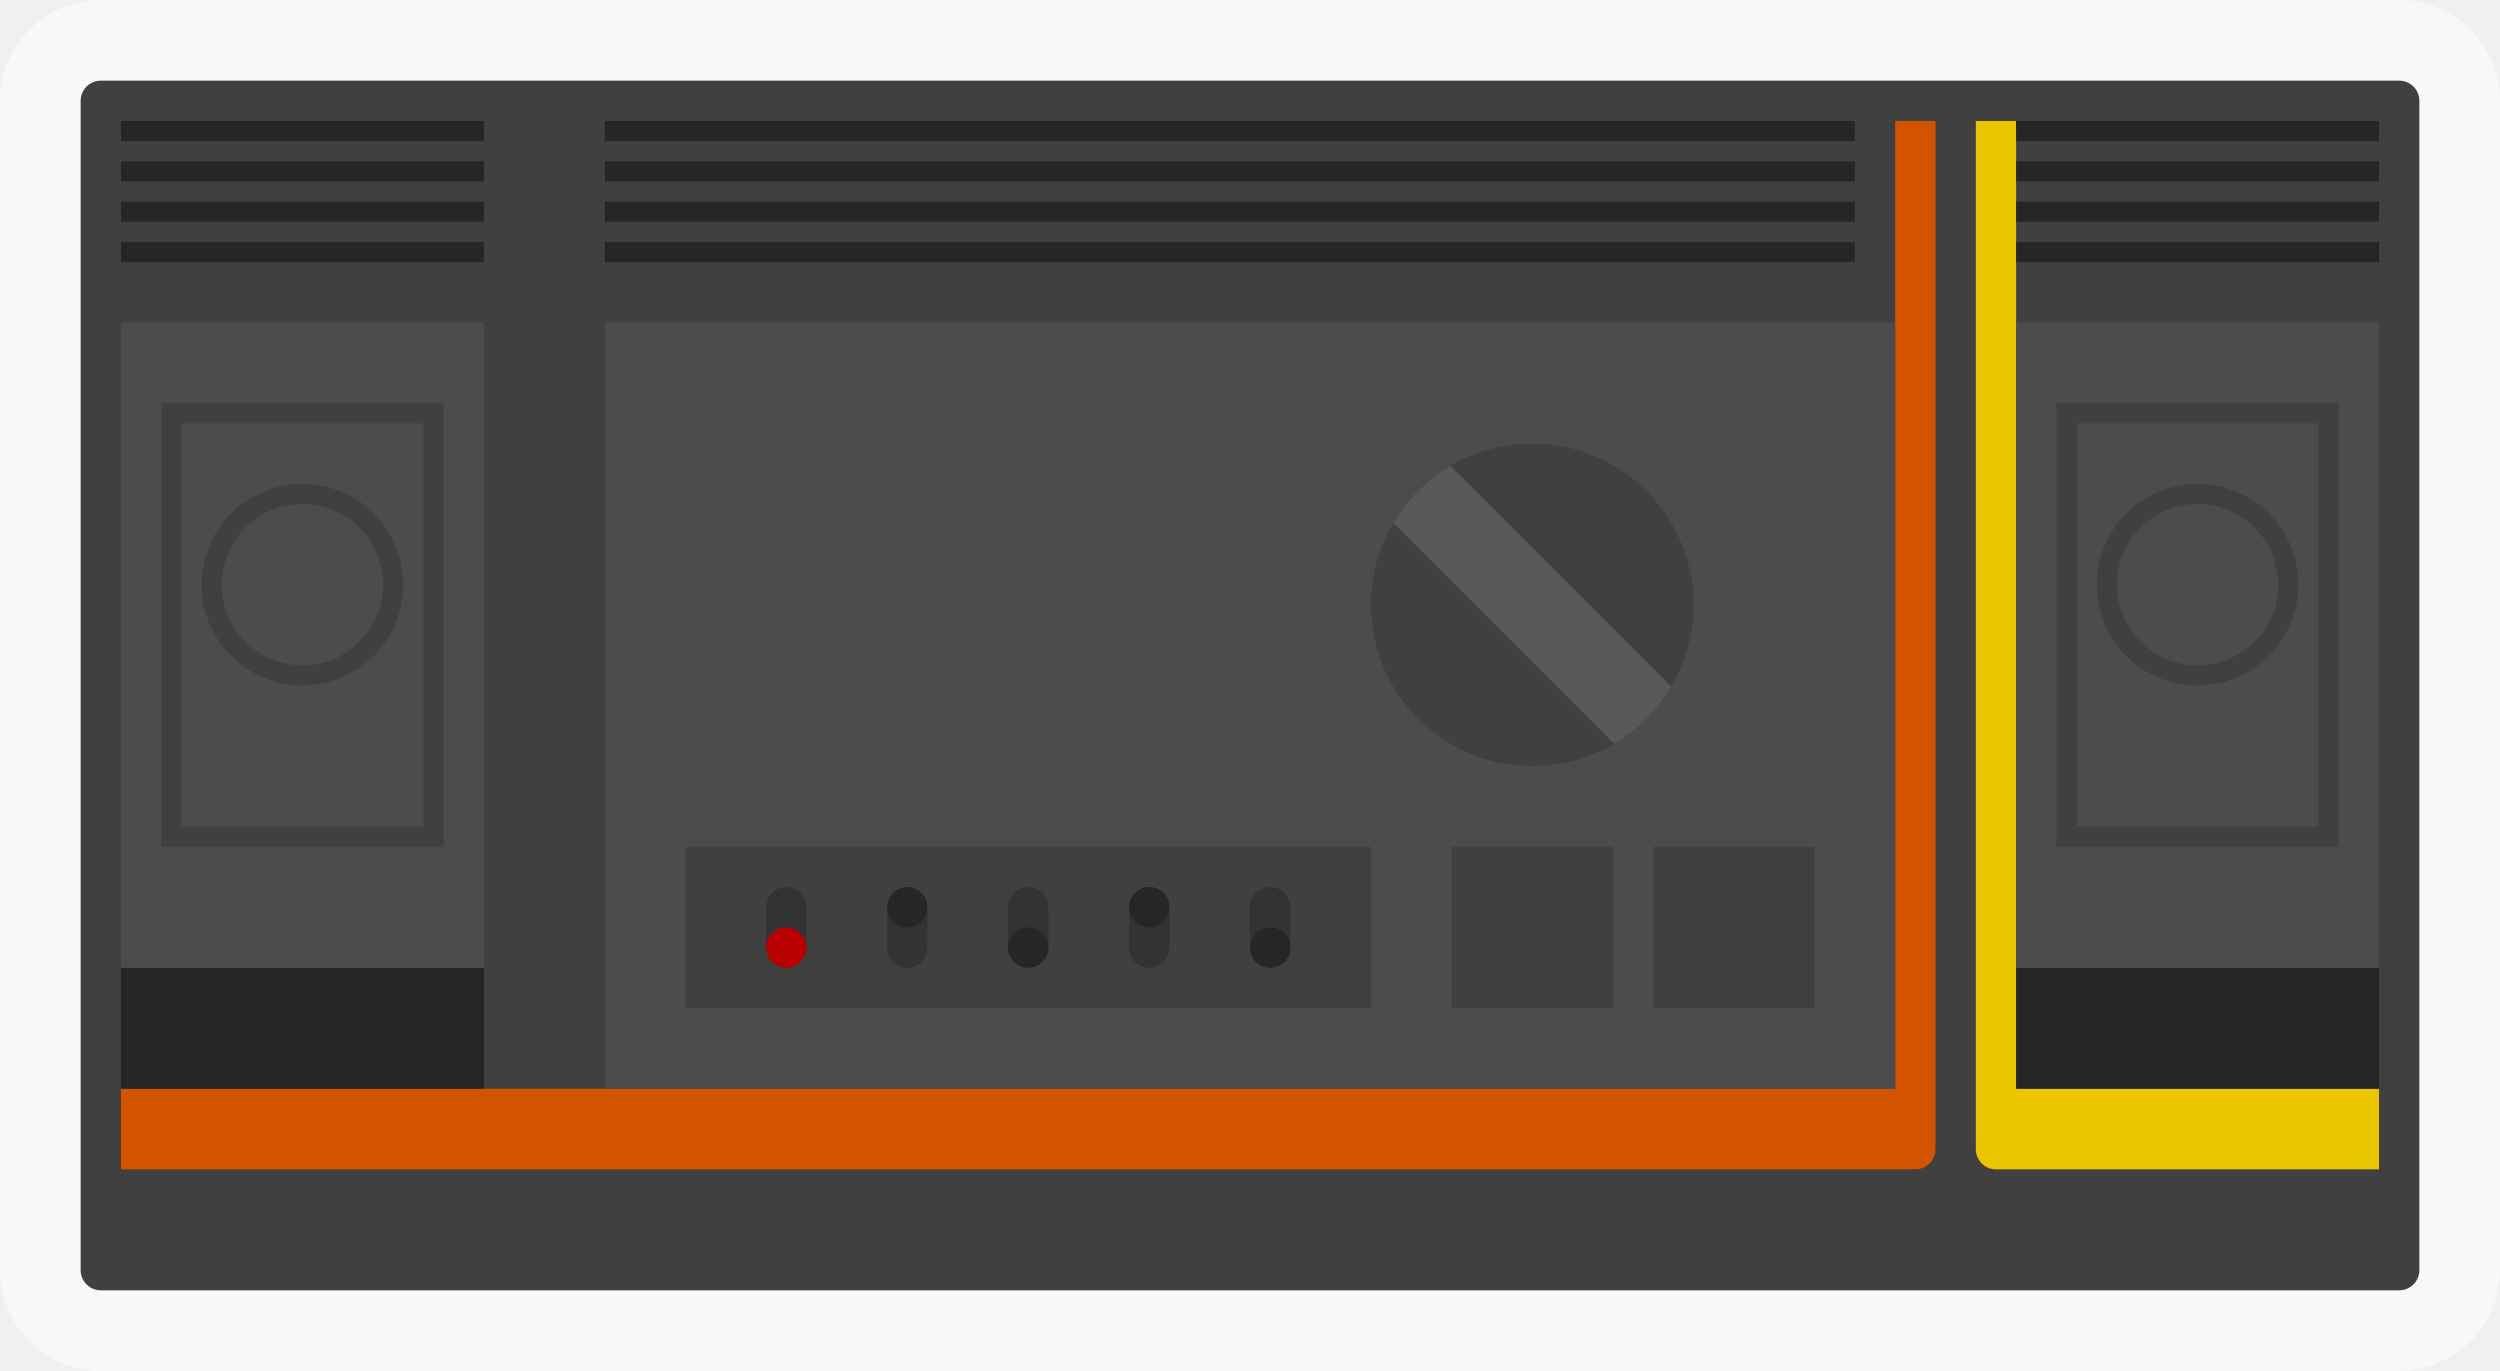
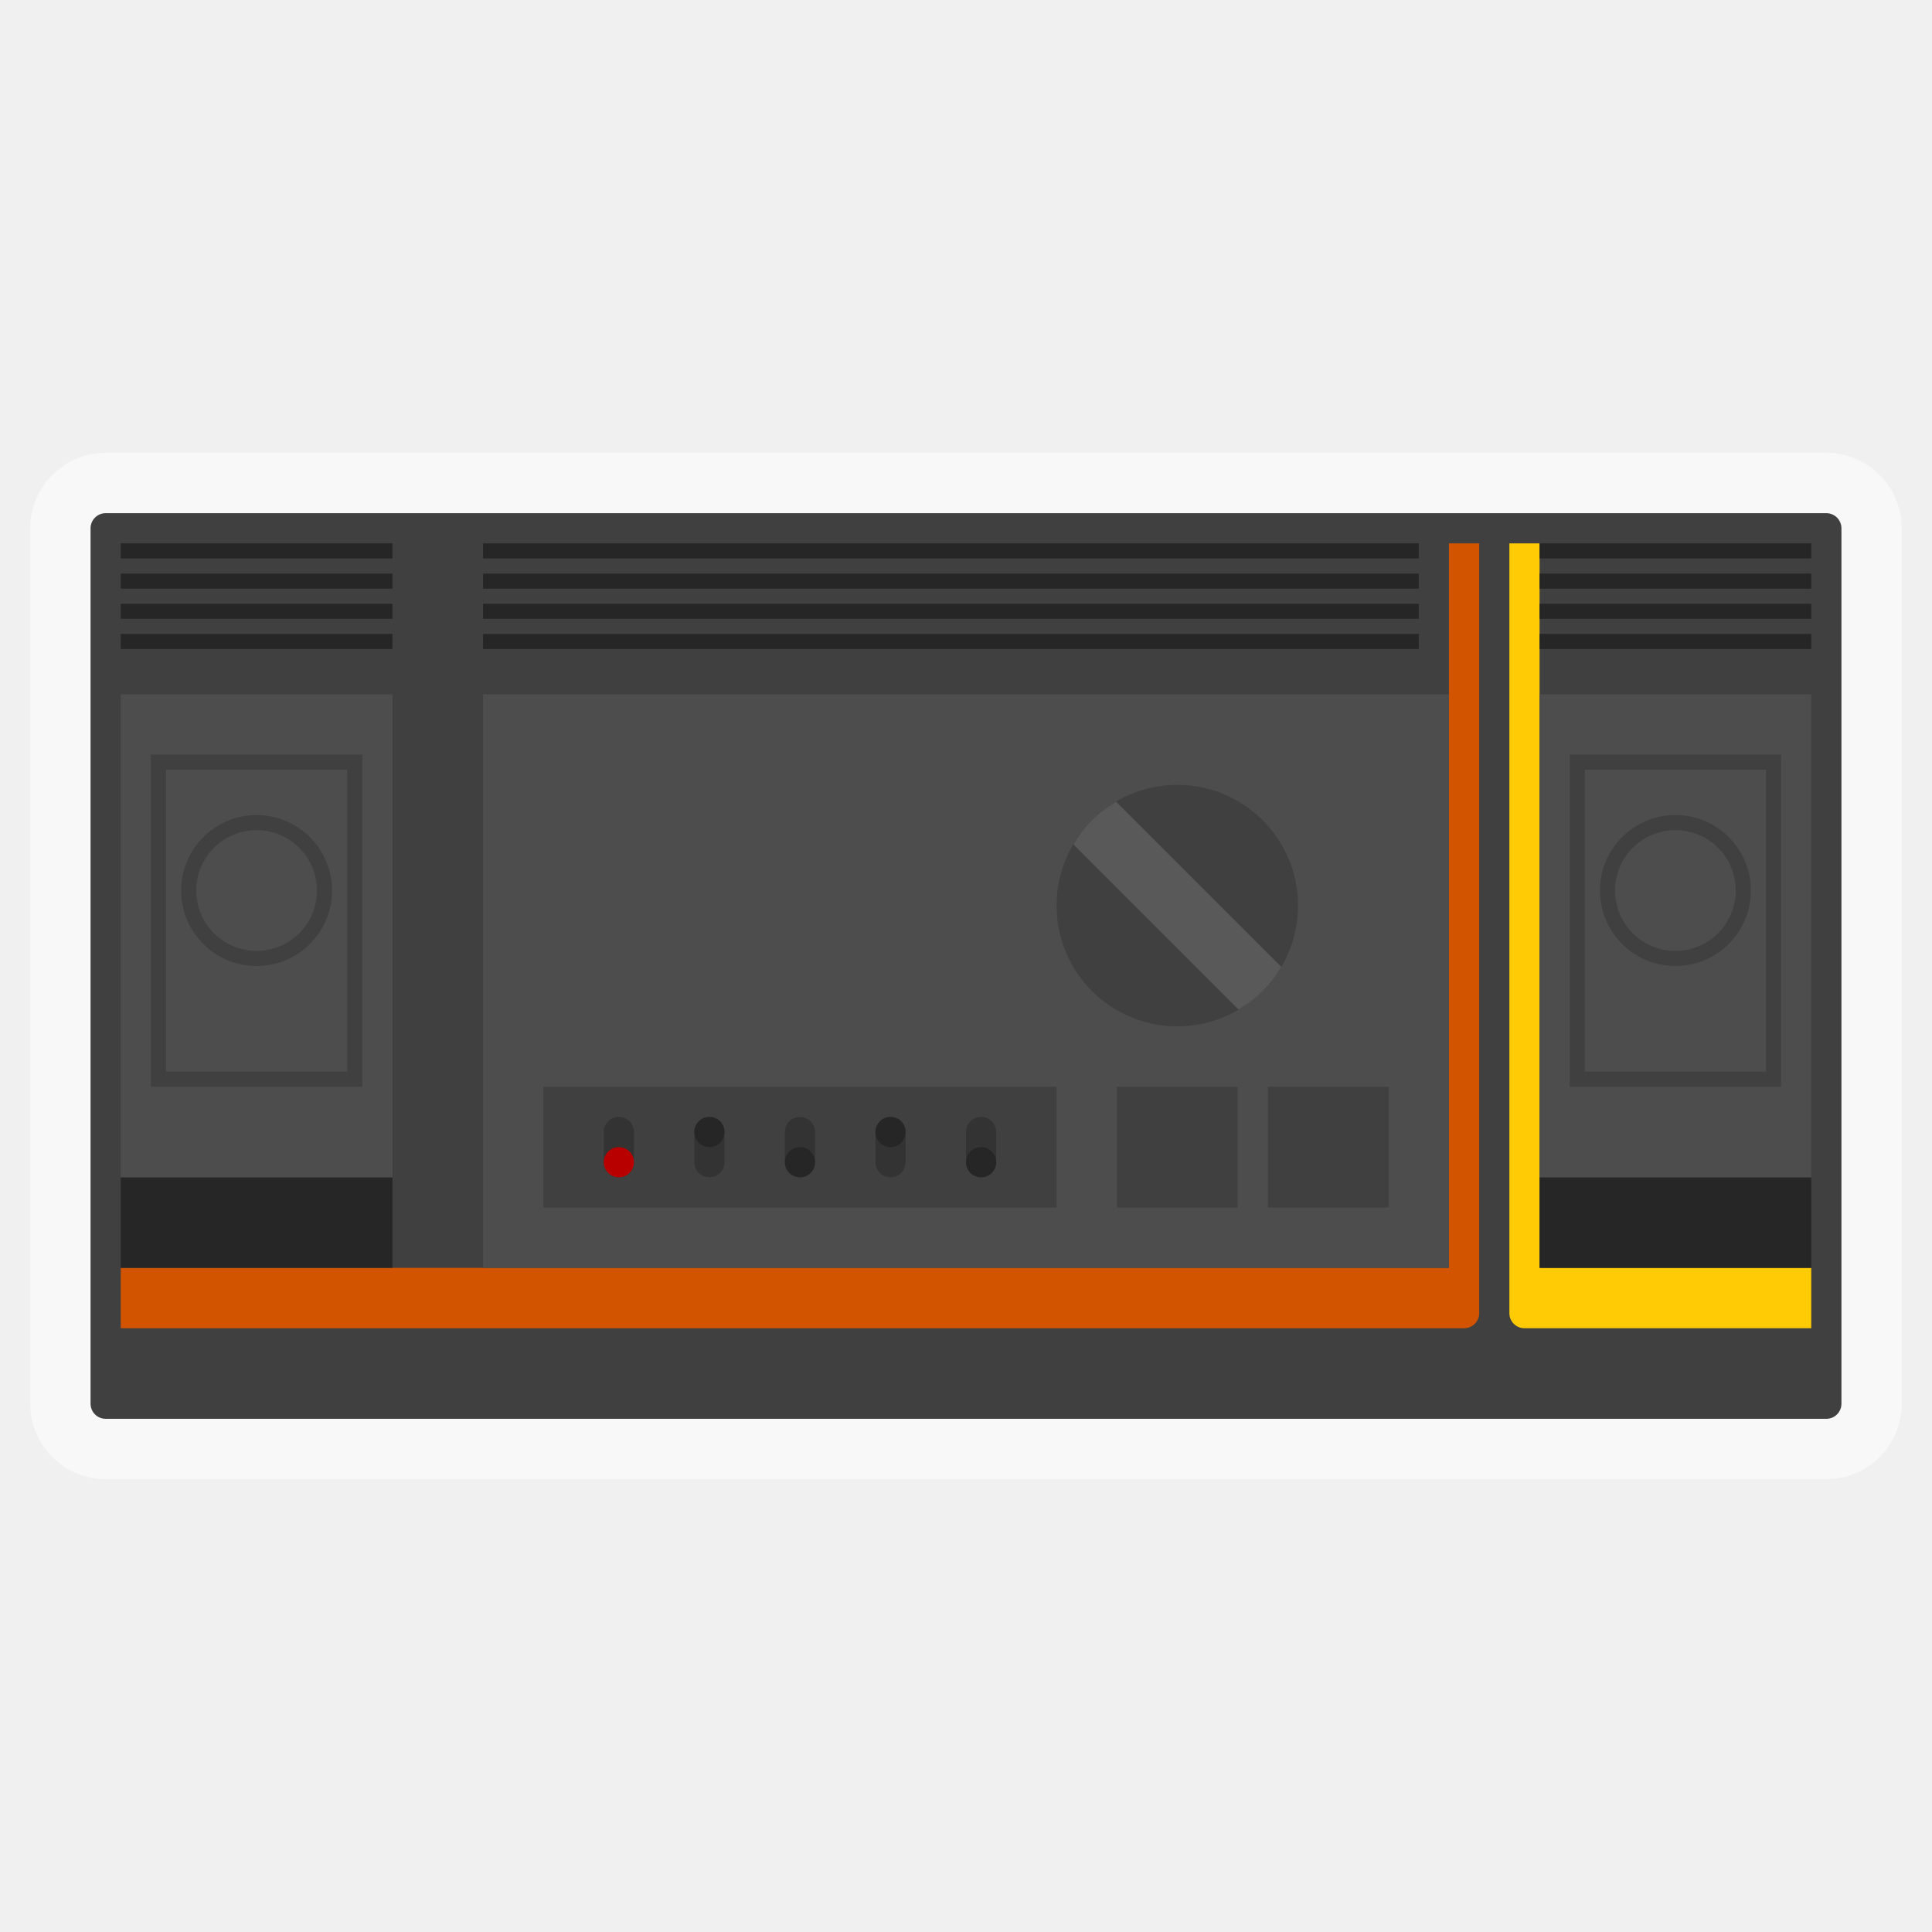
- <svg xmlns="http://www.w3.org/2000/svg" viewBox="0 0 330.667 181.333" height="181.333" width="330.667" xml:space="preserve" id="svg2" version="1.1">
-   <defs id="defs6">
-     <clipPath id="clipPath18" clipPathUnits="userSpaceOnUse">
-       <path id="path16" d="M 0,256 H 256 V 0 H 0 Z" />
-     </clipPath>
-     <clipPath id="clipPath26" clipPathUnits="userSpaceOnUse">
-       <path id="path24" d="M 4,196 H 252 V 60 H 4 Z" />
-     </clipPath>
-   </defs>
-   <g transform="matrix(1.333333,0,0,-1.333333,-5.333333,261.3333)" id="g10">
-     <g id="g12">
-       <g clip-path="url(#clipPath18)" id="g14">
-         <g id="g20">
-           <g id="g22" />
-           <g id="g34">
-             <g style="opacity:0.5" id="g32" clip-path="url(#clipPath26)">
-               <g id="g30" transform="translate(242,196)">
-                 <path id="path28" style="fill:#ffffff;fill-opacity:1;fill-rule:nonzero;stroke:none" d="m 0,0 h -228 c -5.514,0 -10,-4.486 -10,-10 v -116 c 0,-5.514 4.486,-10 10,-10 H 0 c 5.514,0 10,4.486 10,10 V -10 C 10,-4.486 5.514,0 0,0" />
-               </g>
-             </g>
-           </g>
-         </g>
-         <g transform="translate(242,68)" id="g36">
-           <path id="path38" style="fill:#404040;fill-opacity:1;fill-rule:nonzero;stroke:none" d="m 0,0 h -228 c -1.104,0 -2,0.896 -2,2 v 116 c 0,1.104 0.896,2 2,2 H 0 c 1.104,0 2,-0.896 2,-2 V 2 C 2,0.896 1.104,0 0,0" />
-         </g>
-         <g transform="translate(192,184)" id="g40">
-           <path id="path42" style="fill:#d35400;fill-opacity:1;fill-rule:nonzero;stroke:none" d="m 0,0 v -96 h -176 v -8 H 2 c 1.104,0 2,0.896 2,2 v 2 4 96 z" />
-         </g>
-         <g transform="translate(204,88)" id="g44">
-           <path id="path46" style="fill:#eac500;fill-opacity:1;fill-rule:nonzero;stroke:none" d="M 0,0 V 96 H -4 V 0 -4 -6 c 0,-1.104 0.896,-2 2,-2 h 38 v 8 z" />
-         </g>
-         <path id="path48" style="fill:#262626;fill-opacity:1;fill-rule:nonzero;stroke:none" d="M 52,182 H 16 v 2 h 36 z" />
-         <path id="path50" style="fill:#262626;fill-opacity:1;fill-rule:nonzero;stroke:none" d="M 52,178 H 16 v 2 h 36 z" />
-         <path id="path52" style="fill:#262626;fill-opacity:1;fill-rule:nonzero;stroke:none" d="M 188,178 H 64 v 2 h 124 z" />
-         <path id="path54" style="fill:#262626;fill-opacity:1;fill-rule:nonzero;stroke:none" d="M 52,174 H 16 v 2 h 36 z" />
-         <path id="path56" style="fill:#262626;fill-opacity:1;fill-rule:nonzero;stroke:none" d="M 52,170 H 16 v 2 h 36 z" />
-         <path id="path58" style="fill:#262626;fill-opacity:1;fill-rule:nonzero;stroke:none" d="m 240,182 h -36 v 2 h 36 z" />
-         <path id="path60" style="fill:#262626;fill-opacity:1;fill-rule:nonzero;stroke:none" d="m 240,178 h -36 v 2 h 36 z" />
-         <path id="path62" style="fill:#262626;fill-opacity:1;fill-rule:nonzero;stroke:none" d="m 240,174 h -36 v 2 h 36 z" />
-         <path id="path64" style="fill:#262626;fill-opacity:1;fill-rule:nonzero;stroke:none" d="m 240,170 h -36 v 2 h 36 z" />
-         <path id="path66" style="fill:#262626;fill-opacity:1;fill-rule:nonzero;stroke:none" d="M 188,182 H 64 v 2 h 124 z" />
-         <path id="path68" style="fill:#262626;fill-opacity:1;fill-rule:nonzero;stroke:none" d="M 188,174 H 64 v 2 h 124 z" />
-         <path id="path70" style="fill:#262626;fill-opacity:1;fill-rule:nonzero;stroke:none" d="M 188,170 H 64 v 2 h 124 z" />
-         <path id="path72" style="fill:#262626;fill-opacity:1;fill-rule:nonzero;stroke:none" d="M 52,88 H 16 v 12 h 36 z" />
-         <path id="path74" style="fill:#262626;fill-opacity:1;fill-rule:nonzero;stroke:none" d="m 240,88 h -36 v 12 h 36 z" />
-         <path id="path76" style="fill:#4c4c4c;fill-opacity:1;fill-rule:nonzero;stroke:none" d="M 52,100 H 16 v 64 h 36 z" />
-         <path id="path78" style="fill:#404040;fill-opacity:1;fill-rule:nonzero;stroke:none" d="M 48,156 H 20 V 112 H 48 Z M 46,114 H 22 v 40 h 24 z" />
-         <g transform="translate(44,138)" id="g80">
-           <path id="path82" style="fill:#404040;fill-opacity:1;fill-rule:nonzero;stroke:none" d="m 0,0 c 0,-5.523 -4.477,-10 -10,-10 -5.523,0 -10,4.477 -10,10 0,5.523 4.477,10 10,10 C -4.477,10 0,5.523 0,0" />
-         </g>
-         <g transform="translate(42,138)" id="g84">
-           <path id="path86" style="fill:#4c4c4c;fill-opacity:1;fill-rule:nonzero;stroke:none" d="m 0,0 c 0,-4.418 -3.582,-8 -8,-8 -4.418,0 -8,3.582 -8,8 0,4.418 3.582,8 8,8 4.418,0 8,-3.582 8,-8" />
-         </g>
-         <path id="path88" style="fill:#4c4c4c;fill-opacity:1;fill-rule:nonzero;stroke:none" d="m 240,100 h -36 v 64 h 36 z" />
-         <path id="path90" style="fill:#404040;fill-opacity:1;fill-rule:nonzero;stroke:none" d="m 236,156 h -28 v -44 h 28 z m -2,-42 h -24 v 40 h 24 z" />
-         <path id="path92" style="fill:#4c4c4c;fill-opacity:1;fill-rule:nonzero;stroke:none" d="M 192,88 H 64 v 76 h 128 z" />
-         <g transform="translate(232,138)" id="g94">
-           <path id="path96" style="fill:#404040;fill-opacity:1;fill-rule:nonzero;stroke:none" d="m 0,0 c 0,-5.523 -4.478,-10 -10,-10 -5.522,0 -10,4.477 -10,10 0,5.523 4.478,10 10,10 C -4.478,10 0,5.523 0,0" />
-         </g>
-         <g transform="translate(230,138)" id="g98">
-           <path id="path100" style="fill:#4c4c4c;fill-opacity:1;fill-rule:nonzero;stroke:none" d="m 0,0 c 0,-4.418 -3.582,-8 -8,-8 -4.418,0 -8,3.582 -8,8 0,4.418 3.582,8 8,8 4.418,0 8,-3.582 8,-8" />
-         </g>
-         <g transform="translate(167.3135,124.6865)" id="g102">
-           <path id="path104" style="fill:#404040;fill-opacity:1;fill-rule:nonzero;stroke:none" d="m 0,0 c -6.248,-6.249 -16.379,-6.249 -22.627,0 -6.249,6.248 -6.249,16.379 0,22.627 6.248,6.248 16.379,6.248 22.627,0 C 6.249,16.379 6.249,6.248 0,0" />
-         </g>
-         <g transform="translate(147.8857,149.7715)" id="g106">
-           <path id="path108" style="fill:#595959;fill-opacity:1;fill-rule:nonzero;stroke:none" d="m 0,0 c -1.14,-0.672 -2.221,-1.479 -3.199,-2.458 -0.979,-0.979 -1.786,-2.06 -2.458,-3.199 l 21.886,-21.886 c 1.139,0.672 2.22,1.48 3.199,2.458 0.978,0.979 1.786,2.06 2.458,3.199 z" />
-         </g>
-         <path id="path110" style="fill:#404040;fill-opacity:1;fill-rule:nonzero;stroke:none" d="m 164,96 h -16 v 16 h 16 z" />
-         <path id="path112" style="fill:#404040;fill-opacity:1;fill-rule:nonzero;stroke:none" d="m 184,96 h -16 v 16 h 16 z" />
-         <path id="path114" style="fill:#404040;fill-opacity:1;fill-rule:nonzero;stroke:none" d="M 140,96 H 72 v 16 h 68 z" />
-         <g transform="translate(82,100)" id="g116">
-           <path id="path118" style="fill:#333333;fill-opacity:1;fill-rule:nonzero;stroke:none" d="M 0,0 V 0 C -1.104,0 -2,0.896 -2,2 V 6 C -2,7.104 -1.104,8 0,8 1.104,8 2,7.104 2,6 V 2 C 2,0.896 1.104,0 0,0" />
-         </g>
-         <g transform="translate(84,102)" id="g120">
-           <path id="path122" style="fill:#b80000;fill-opacity:1;fill-rule:nonzero;stroke:none" d="m 0,0 c 0,-1.104 -0.896,-2 -2,-2 -1.104,0 -2,0.896 -2,2 0,1.104 0.896,2 2,2 1.104,0 2,-0.896 2,-2" />
-         </g>
-         <g transform="translate(94,100)" id="g124">
-           <path id="path126" style="fill:#333333;fill-opacity:1;fill-rule:nonzero;stroke:none" d="M 0,0 V 0 C -1.104,0 -2,0.896 -2,2 V 6 C -2,7.104 -1.104,8 0,8 1.104,8 2,7.104 2,6 V 2 C 2,0.896 1.104,0 0,0" />
-         </g>
-         <g transform="translate(96,106)" id="g128">
-           <path id="path130" style="fill:#262626;fill-opacity:1;fill-rule:nonzero;stroke:none" d="m 0,0 c 0,-1.104 -0.896,-2 -2,-2 -1.104,0 -2,0.896 -2,2 0,1.104 0.896,2 2,2 1.104,0 2,-0.896 2,-2" />
-         </g>
-         <g transform="translate(106,100)" id="g132">
-           <path id="path134" style="fill:#333333;fill-opacity:1;fill-rule:nonzero;stroke:none" d="M 0,0 V 0 C -1.104,0 -2,0.896 -2,2 V 6 C -2,7.104 -1.104,8 0,8 1.104,8 2,7.104 2,6 V 2 C 2,0.896 1.104,0 0,0" />
-         </g>
-         <g transform="translate(108,102)" id="g136">
-           <path id="path138" style="fill:#262626;fill-opacity:1;fill-rule:nonzero;stroke:none" d="m 0,0 c 0,-1.104 -0.896,-2 -2,-2 -1.104,0 -2,0.896 -2,2 0,1.104 0.896,2 2,2 1.104,0 2,-0.896 2,-2" />
-         </g>
-         <g transform="translate(118,100)" id="g140">
-           <path id="path142" style="fill:#333333;fill-opacity:1;fill-rule:nonzero;stroke:none" d="M 0,0 V 0 C -1.104,0 -2,0.896 -2,2 V 6 C -2,7.104 -1.104,8 0,8 1.104,8 2,7.104 2,6 V 2 C 2,0.896 1.104,0 0,0" />
-         </g>
-         <g transform="translate(120,106)" id="g144">
-           <path id="path146" style="fill:#262626;fill-opacity:1;fill-rule:nonzero;stroke:none" d="m 0,0 c 0,-1.104 -0.896,-2 -2,-2 -1.104,0 -2,0.896 -2,2 0,1.104 0.896,2 2,2 1.104,0 2,-0.896 2,-2" />
-         </g>
-         <g transform="translate(130,100)" id="g148">
-           <path id="path150" style="fill:#333333;fill-opacity:1;fill-rule:nonzero;stroke:none" d="M 0,0 V 0 C -1.104,0 -2,0.896 -2,2 V 6 C -2,7.104 -1.104,8 0,8 1.104,8 2,7.104 2,6 V 2 C 2,0.896 1.104,0 0,0" />
-         </g>
-         <g transform="translate(132,102)" id="g152">
-           <path id="path154" style="fill:#262626;fill-opacity:1;fill-rule:nonzero;stroke:none" d="m 0,0 c 0,-1.104 -0.896,-2 -2,-2 -1.104,0 -2,0.896 -2,2 0,1.104 0.896,2 2,2 1.104,0 2,-0.896 2,-2" />
-         </g>
-       </g>
-     </g>
-   </g>
+ <svg xmlns="http://www.w3.org/2000/svg" version="1.1" id="Layer_1" x="0px" y="0px" viewBox="0 0 256 256" style="enable-background:new 0 0 256 256;" xml:space="preserve">
+   <path style="opacity:0.5;fill:#FFFFFF;" d="M242,60H14C8.486,60,4,64.486,4,70v116c0,5.514,4.486,10,10,10h228  c5.514,0,10-4.486,10-10V70C252,64.486,247.514,60,242,60L242,60z" />
+   <path style="fill:#404040;" d="M242,188H14c-1.105,0-2-0.895-2-2V70c0-1.105,0.895-2,2-2h228c1.105,0,2,0.895,2,2v116  C244,187.105,243.105,188,242,188z" />
+   <path style="fill:#D35400;" d="M192,72v96H16v8h178c1.105,0,2-0.895,2-2v-2v-4V72H192z" />
+   <path style="fill:#FFCB05;" d="M204,168V72h-4v96v4v2c0,1.105,0.895,2,2,2h38v-8H204z" />
+   <rect x="16" y="72" style="fill:#262626;" width="36" height="2" />
+   <rect x="16" y="76" style="fill:#262626;" width="36" height="2" />
+   <rect x="64" y="76" style="fill:#262626;" width="124" height="2" />
+   <rect x="16" y="80" style="fill:#262626;" width="36" height="2" />
+   <rect x="16" y="84" style="fill:#262626;" width="36" height="2" />
+   <rect x="204" y="72" style="fill:#262626;" width="36" height="2" />
+   <rect x="204" y="76" style="fill:#262626;" width="36" height="2" />
+   <rect x="204" y="80" style="fill:#262626;" width="36" height="2" />
+   <rect x="204" y="84" style="fill:#262626;" width="36" height="2" />
+   <rect x="64" y="72" style="fill:#262626;" width="124" height="2" />
+   <rect x="64" y="80" style="fill:#262626;" width="124" height="2" />
+   <rect x="64" y="84" style="fill:#262626;" width="124" height="2" />
+   <rect x="16" y="156" style="fill:#262626;" width="36" height="12" />
+   <rect x="204" y="156" style="fill:#262626;" width="36" height="12" />
+   <rect x="16" y="92" style="fill:#4D4D4D;" width="36" height="64" />
+   <path style="fill:#404040;" d="M46,102v40H22v-40H46 M48,100H20v44h28V100L48,100z" />
+   <circle style="fill:#404040;" cx="34" cy="118" r="10" />
+   <circle style="fill:#4D4D4D;" cx="34" cy="118" r="8" />
+   <rect x="204" y="92" style="fill:#4D4D4D;" width="36" height="64" />
+   <path style="fill:#404040;" d="M234,102v40h-24v-40H234 M236,100h-28v44h28V100L236,100z" />
+   <rect x="64" y="92" style="fill:#4D4D4D;" width="128" height="76" />
+   <circle style="fill:#404040;" cx="222" cy="118" r="10" />
+   <circle style="fill:#4D4D4D;" cx="222" cy="118" r="8" />
+   <circle style="fill:#404040;" cx="156" cy="120" r="16" />
+   <path style="fill:#595959;" d="M147.886,106.229c-1.139,0.672-2.221,1.479-3.199,2.458c-0.979,0.979-1.786,2.06-2.458,3.199  l21.886,21.886c1.139-0.672,2.221-1.479,3.199-2.458s1.786-2.06,2.458-3.199L147.886,106.229z" />
+   <rect x="148" y="144" style="fill:#404040;" width="16" height="16" />
+   <rect x="168" y="144" style="fill:#404040;" width="16" height="16" />
+   <rect x="72" y="144" style="fill:#404040;" width="68" height="16" />
+   <path style="fill:#333333;" d="M82,156L82,156c-1.105,0-2-0.895-2-2v-4c0-1.105,0.895-2,2-2l0,0c1.105,0,2,0.895,2,2v4  C84,155.105,83.105,156,82,156z" />
+   <circle style="fill:#B80000;" cx="82" cy="154" r="2" />
+   <path style="fill:#333333;" d="M94,156L94,156c-1.105,0-2-0.895-2-2v-4c0-1.105,0.895-2,2-2l0,0c1.105,0,2,0.895,2,2v4  C96,155.105,95.105,156,94,156z" />
+   <circle style="fill:#262626;" cx="94" cy="150" r="2" />
+   <path style="fill:#333333;" d="M106,156L106,156c-1.105,0-2-0.895-2-2v-4c0-1.105,0.895-2,2-2l0,0c1.105,0,2,0.895,2,2v4  C108,155.105,107.105,156,106,156z" />
+   <circle style="fill:#262626;" cx="106" cy="154" r="2" />
+   <path style="fill:#333333;" d="M118,156L118,156c-1.105,0-2-0.895-2-2v-4c0-1.105,0.895-2,2-2l0,0c1.105,0,2,0.895,2,2v4  C120,155.105,119.105,156,118,156z" />
+   <circle style="fill:#262626;" cx="118" cy="150" r="2" />
+   <path style="fill:#333333;" d="M130,156L130,156c-1.105,0-2-0.895-2-2v-4c0-1.105,0.895-2,2-2l0,0c1.105,0,2,0.895,2,2v4  C132,155.105,131.105,156,130,156z" />
+   <circle style="fill:#262626;" cx="130" cy="154" r="2" />
</svg>
